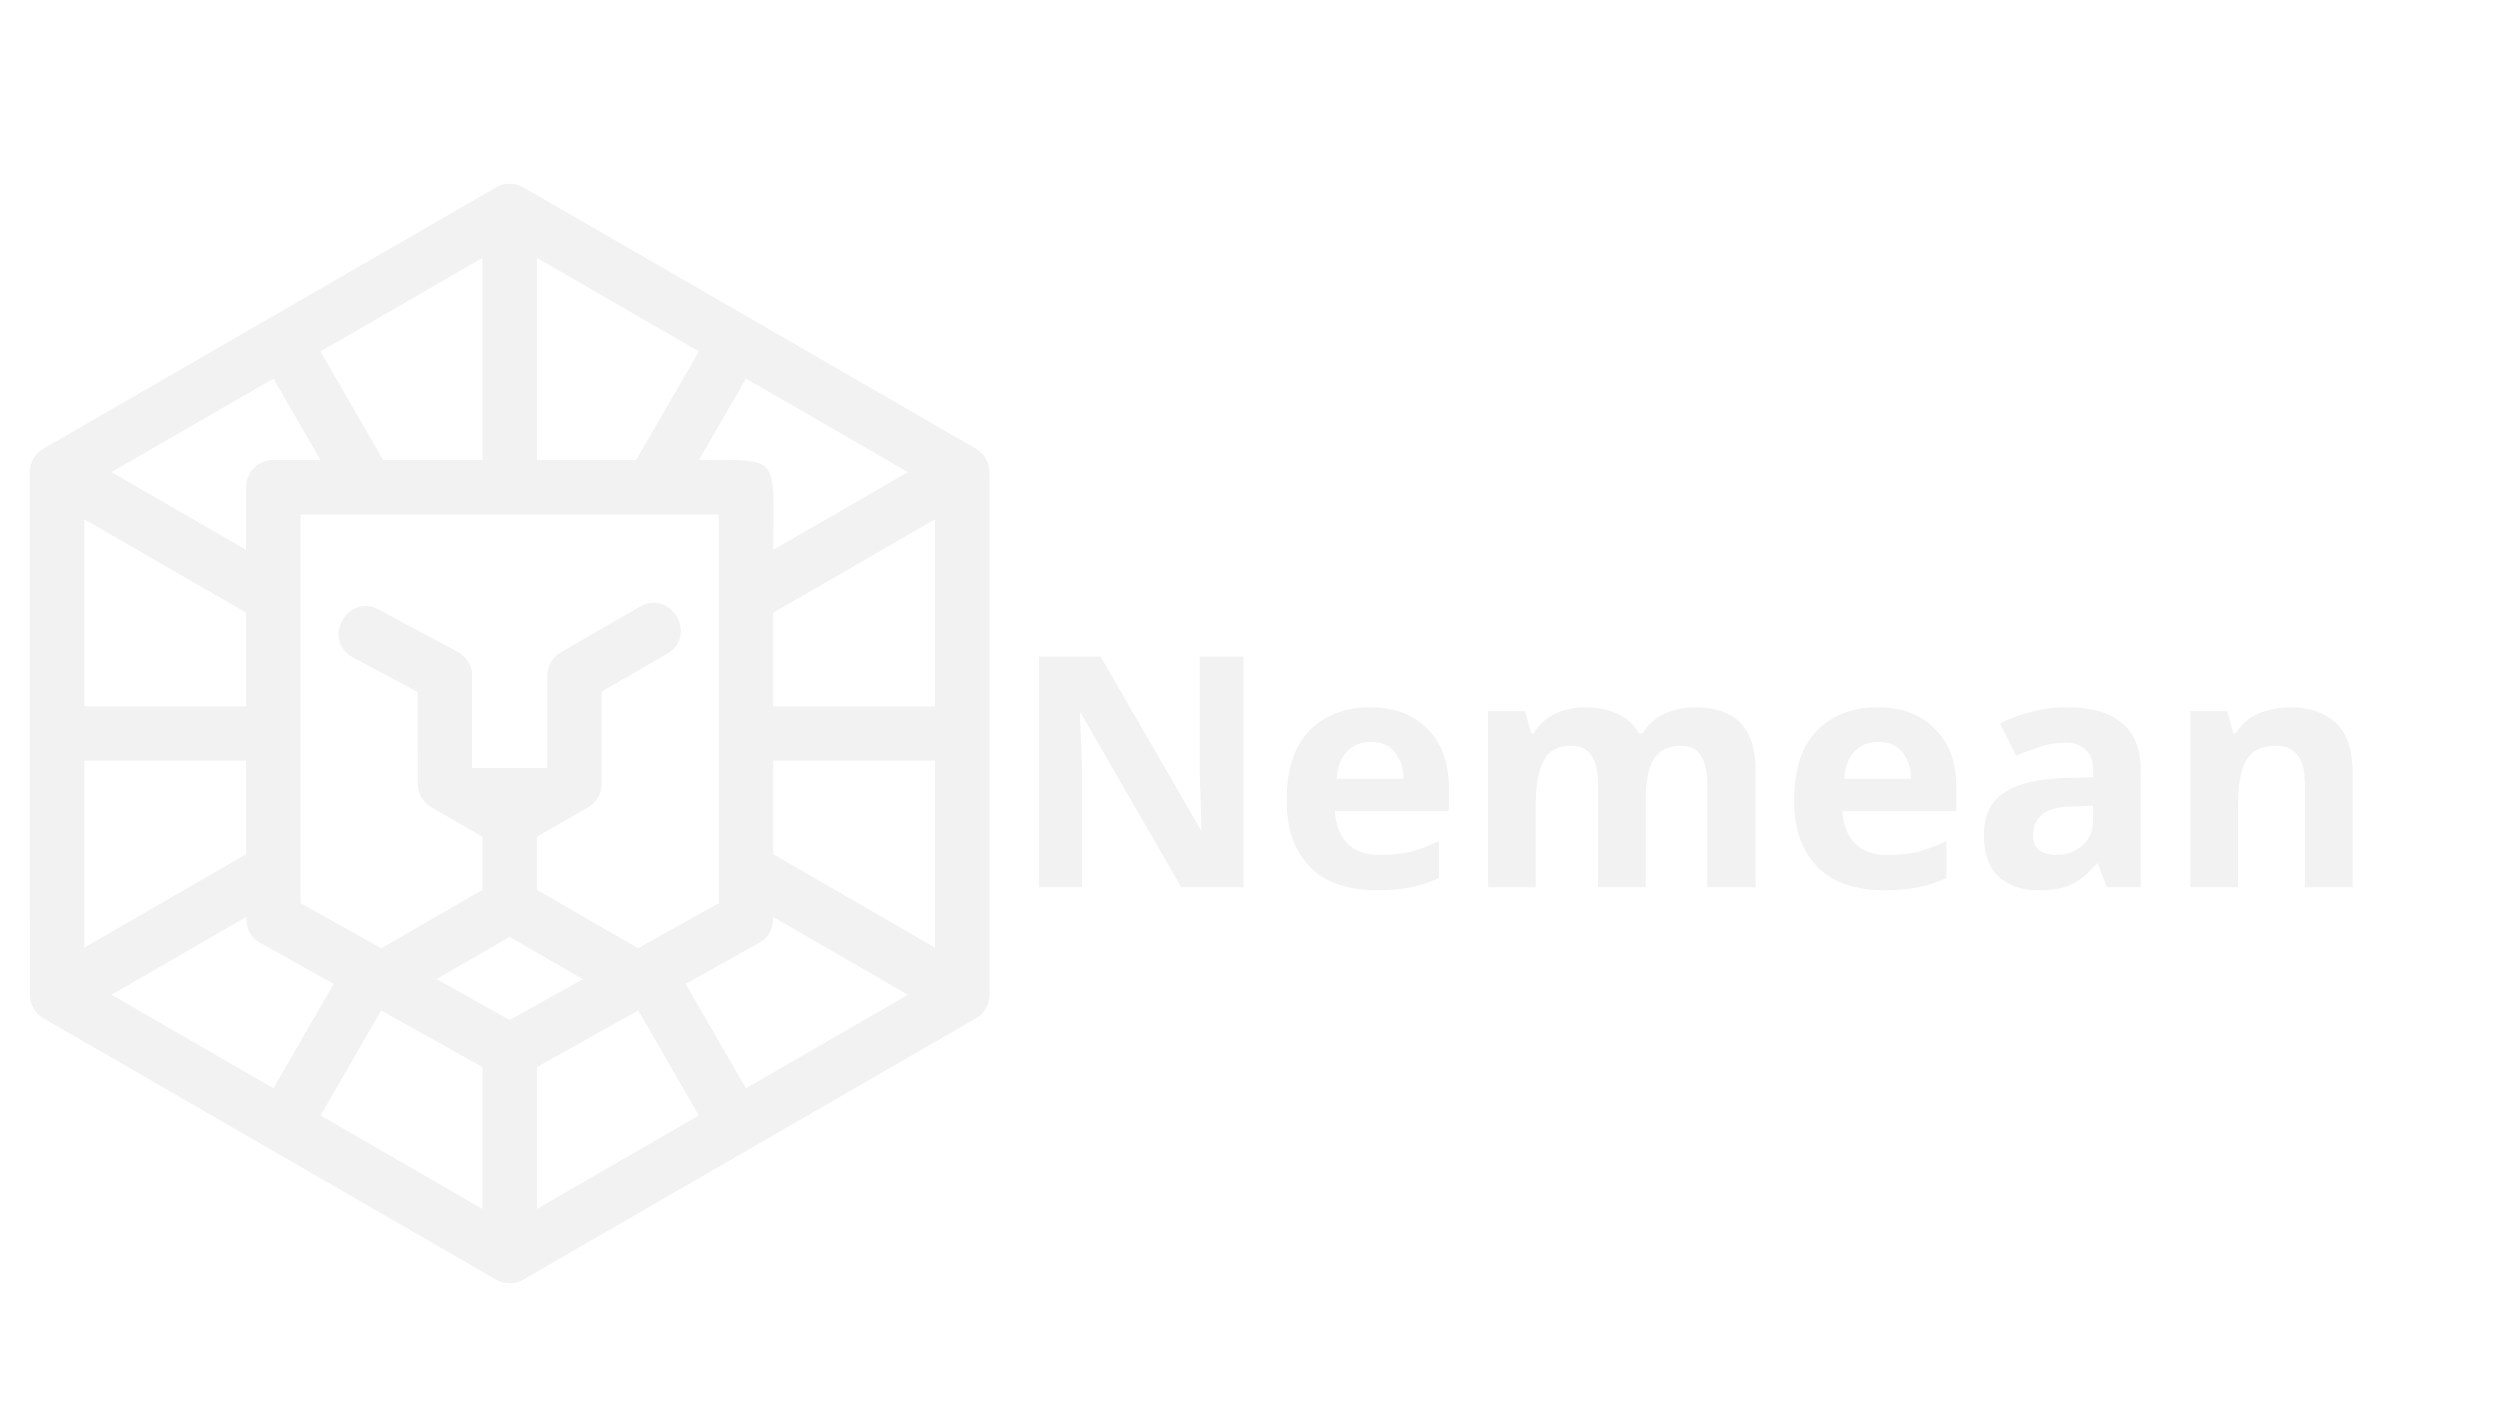
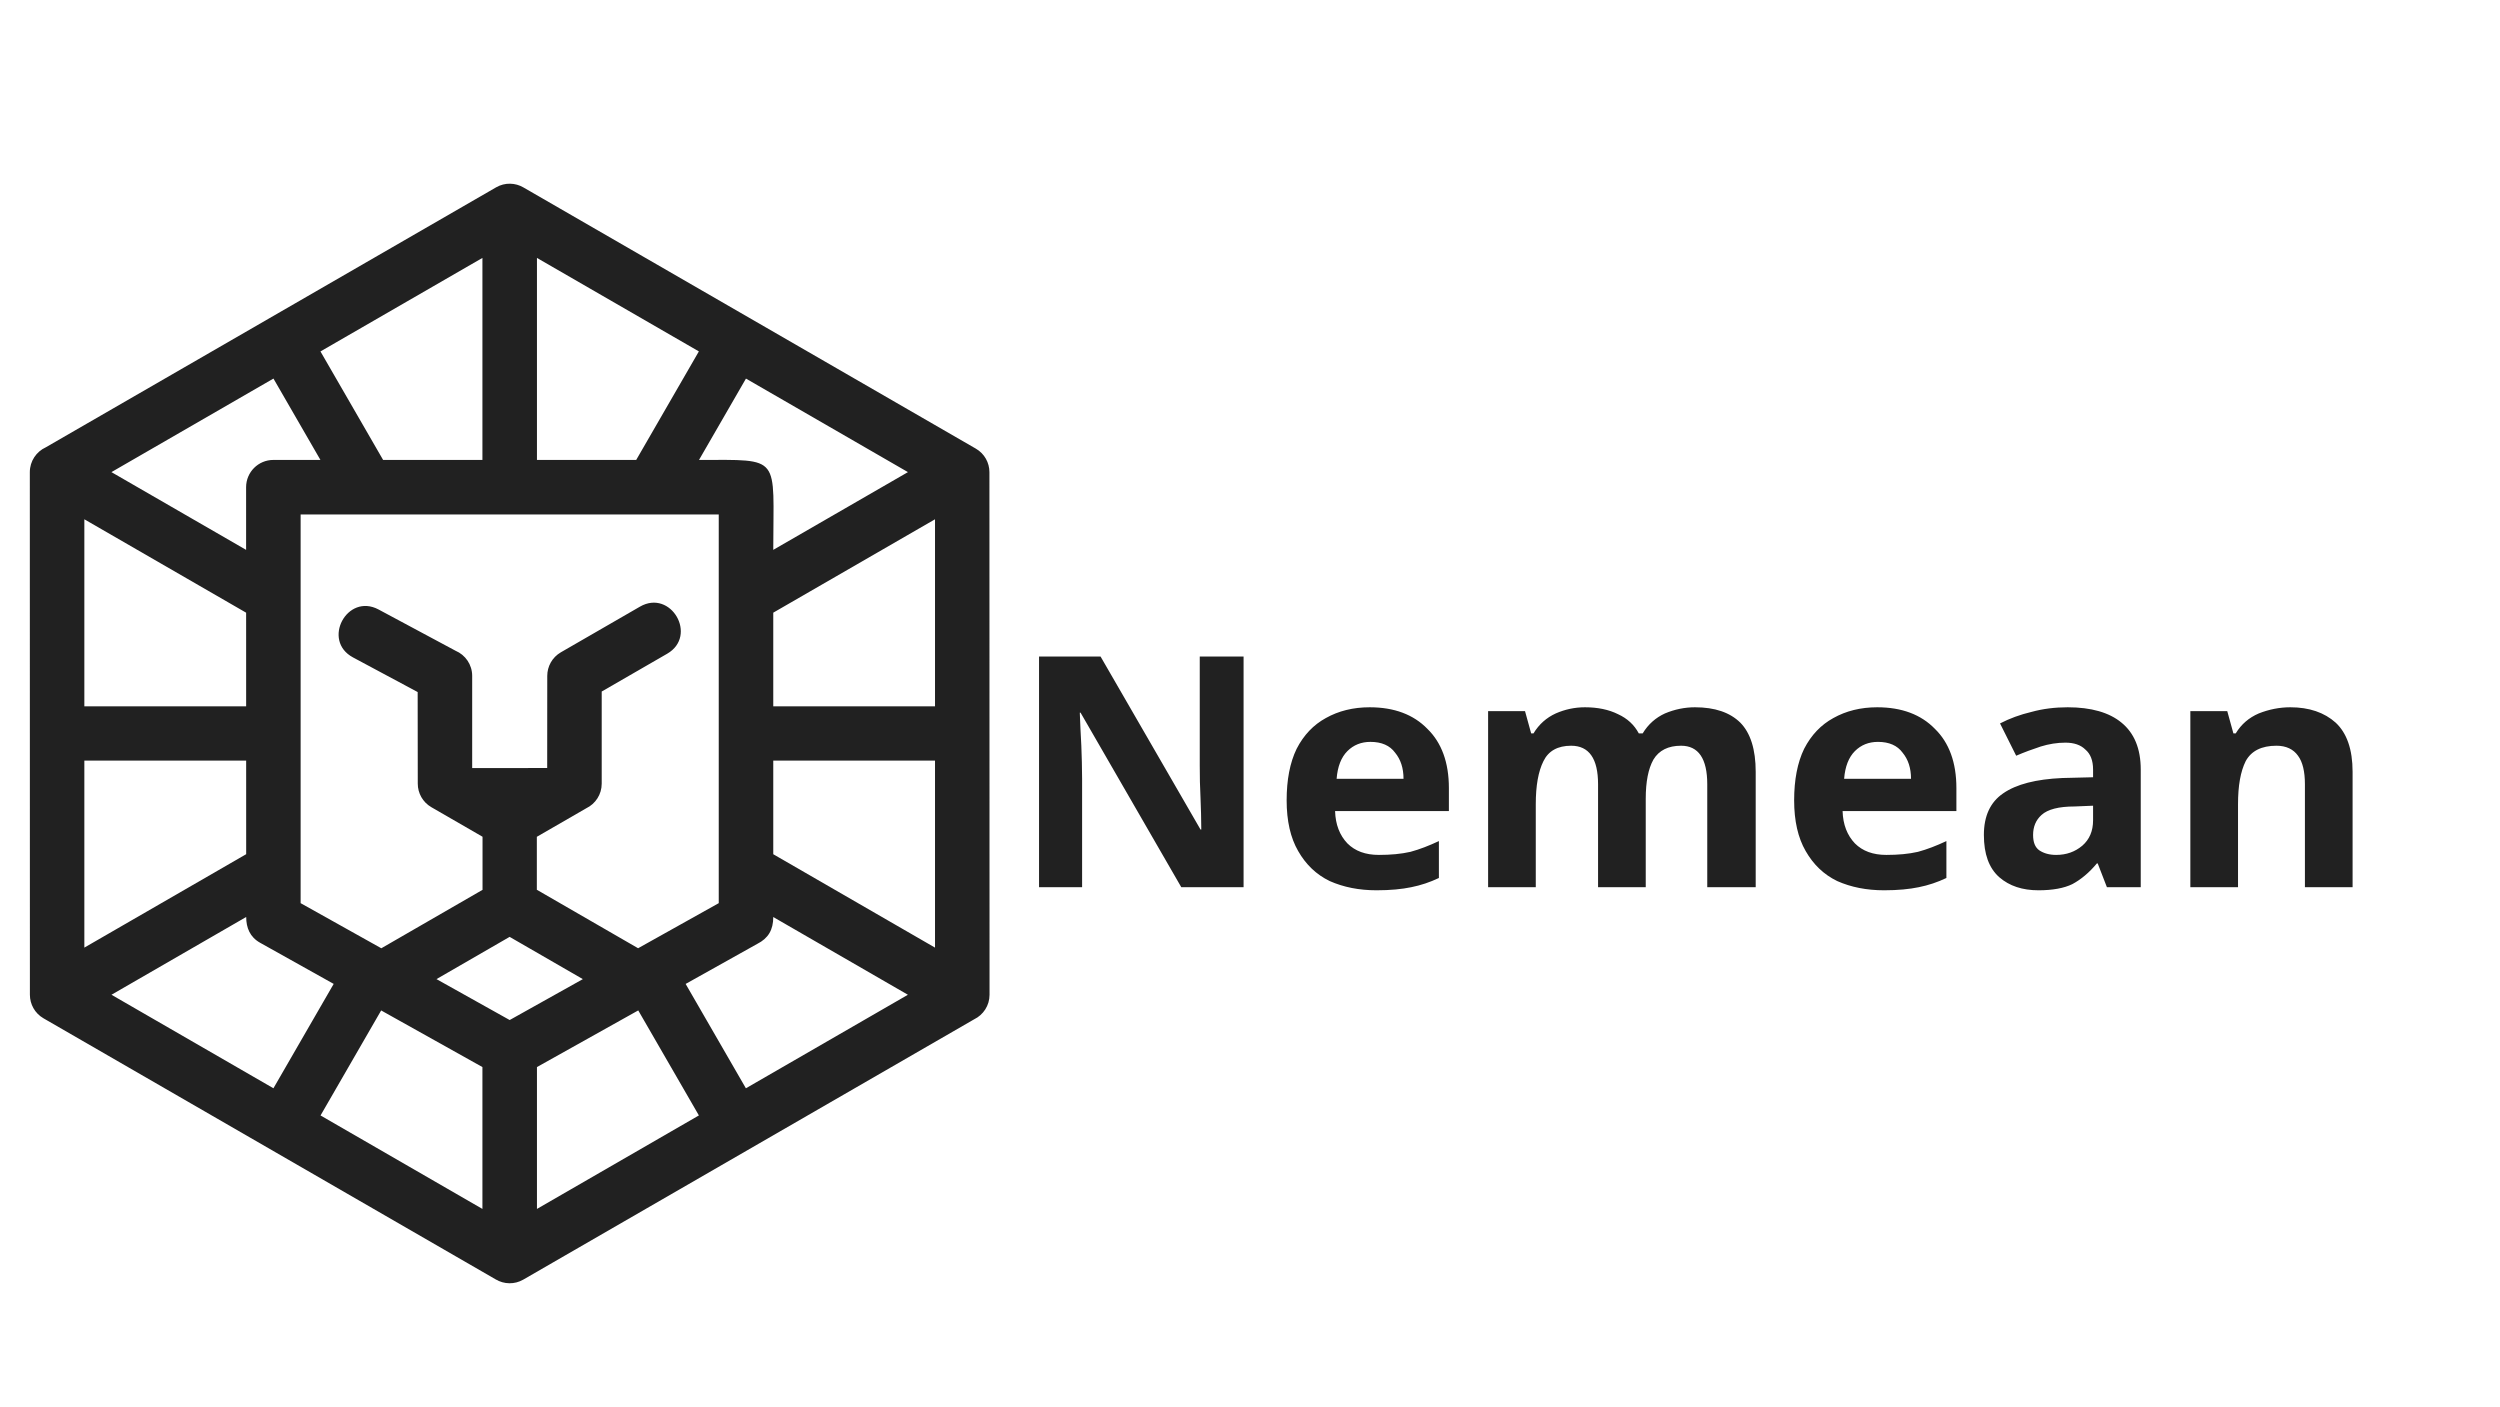
<svg xmlns="http://www.w3.org/2000/svg" width="192" height="108" viewBox="0 0 50.8 28.575" version="1.1" id="svg1393">
  <defs id="defs1387">
    <clipPath clipPathUnits="userSpaceOnUse" id="clipPath18">
      <path d="M 0,400 H 400 V 0 H 0 Z" id="path16" />
    </clipPath>
  </defs>
  <g id="layer1" transform="translate(0,-268.425)">
-     <g transform="matrix(0.1576709,0,0,-0.1576709,-21.17748,319.1484)" id="g12" style="fill:#f2f2f2;fill-opacity:1">
-       <g id="g14" clip-path="url(#clipPath18)" style="fill:#f2f2f2;fill-opacity:1">
-         <g id="g20" transform="translate(201.7881,297.5391)" style="fill:#f2f2f2;fill-opacity:1">
-           <path d="m 0,0 58.283,-33.65 c 1.125,-0.646 1.755,-1.823 1.756,-3.033 l 0.015,-67.352 c 10e-4,-1.391 -0.809,-2.594 -1.982,-3.163 l -58.103,-33.546 c -1.137,-0.659 -2.49,-0.607 -3.545,0.018 l -58.296,33.658 c -1.121,0.649 -1.748,1.825 -1.749,3.033 l -0.009,67.352 c 0,1.42 0.843,2.644 2.056,3.198 L -3.53,0.025 C -2.396,0.677 -1.05,0.623 0,0 m 14.996,-54.02 c 3.995,2.314 7.505,-3.757 3.513,-6.065 l -8.437,-4.871 v -11.876 c 0,-1.392 -0.808,-2.594 -1.981,-3.163 l -6.379,-3.683 v -6.827 l 13.051,-7.535 10.392,5.81 v 50.094 H -28.73 V -92.23 l 10.399,-5.814 13.045,7.531 -0.001,6.842 -6.59,3.806 c -1.125,0.646 -1.755,1.822 -1.756,3.033 l -0.014,11.808 -8.332,4.464 c -4.068,2.176 -0.762,8.345 3.294,6.176 l 9.919,-5.317 c 1.26,-0.533 2.145,-1.781 2.145,-3.237 v -11.883 l 9.667,0.007 0.009,11.876 c 10e-4,1.209 0.628,2.384 1.748,3.034 z m -7.355,-48.001 -9.435,5.447 -9.429,-5.445 9.436,-5.274 z m -39.885,66.912 h 6.066 l -6.054,10.486 -20.881,-12.056 17.357,-10.021 -10e-4,8.077 c 0,1.94 1.573,3.514 3.513,3.514 m 14.144,0 h 12.799 v 26.035 l -20.873,-12.052 z m 19.827,0 h 12.79 l 8.076,13.987 -20.866,12.048 z m 20.884,0 c 10.727,0 9.571,0.688 9.571,-11.59 l 17.356,10.02 -20.875,12.053 z m 9.571,-19.684 V -66.86 h 20.845 v 24.102 z m 0,-19.065 V -85.924 L 53.027,-97.96 v 24.102 z m 0,-20.16 c 0,-1.646 -0.64,-2.742 -2.065,-3.461 l -9.228,-5.16 7.765,-13.45 20.878,12.054 z m -17.401,-12.035 -13.054,-7.3 v -18.283 l 20.869,12.049 z m -20.082,-7.3 -13.05,7.296 -7.813,-13.534 20.863,-12.046 z m -19.169,10.717 -9.475,5.298 c -1.325,0.738 -1.8,1.945 -1.8,3.327 l -17.362,-10.024 20.872,-12.051 z m -11.277,16.717 -0.003,12.061 H -56.603 V -97.96 Z m -0.004,19.059 -0.003,12.065 -20.849,12.037 V -66.86 Z" style="fill:#f2f2f2;fill-opacity:1;fill-rule:nonzero;stroke:none" id="path22" />
+     <g transform="matrix(0.1576709,0,0,-0.1576709,-21.17748,319.1484)" id="g12" style="fill:#212121;fill-opacity:1">
+       <g id="g14" clip-path="url(#clipPath18)" style="fill:#212121;fill-opacity:1">
+         <g id="g20" transform="translate(201.7881,297.5391)" style="fill:#212121;fill-opacity:1">
+           <path d="m 0,0 58.283,-33.65 c 1.125,-0.646 1.755,-1.823 1.756,-3.033 l 0.015,-67.352 c 10e-4,-1.391 -0.809,-2.594 -1.982,-3.163 l -58.103,-33.546 c -1.137,-0.659 -2.49,-0.607 -3.545,0.018 l -58.296,33.658 c -1.121,0.649 -1.748,1.825 -1.749,3.033 l -0.009,67.352 c 0,1.42 0.843,2.644 2.056,3.198 L -3.53,0.025 C -2.396,0.677 -1.05,0.623 0,0 m 14.996,-54.02 c 3.995,2.314 7.505,-3.757 3.513,-6.065 l -8.437,-4.871 v -11.876 c 0,-1.392 -0.808,-2.594 -1.981,-3.163 l -6.379,-3.683 v -6.827 l 13.051,-7.535 10.392,5.81 v 50.094 H -28.73 V -92.23 l 10.399,-5.814 13.045,7.531 -0.001,6.842 -6.59,3.806 c -1.125,0.646 -1.755,1.822 -1.756,3.033 l -0.014,11.808 -8.332,4.464 c -4.068,2.176 -0.762,8.345 3.294,6.176 l 9.919,-5.317 c 1.26,-0.533 2.145,-1.781 2.145,-3.237 v -11.883 l 9.667,0.007 0.009,11.876 c 10e-4,1.209 0.628,2.384 1.748,3.034 z m -7.355,-48.001 -9.435,5.447 -9.429,-5.445 9.436,-5.274 z m -39.885,66.912 h 6.066 l -6.054,10.486 -20.881,-12.056 17.357,-10.021 -10e-4,8.077 c 0,1.94 1.573,3.514 3.513,3.514 m 14.144,0 h 12.799 v 26.035 l -20.873,-12.052 z m 19.827,0 h 12.79 l 8.076,13.987 -20.866,12.048 z m 20.884,0 c 10.727,0 9.571,0.688 9.571,-11.59 l 17.356,10.02 -20.875,12.053 z m 9.571,-19.684 V -66.86 h 20.845 v 24.102 z m 0,-19.065 V -85.924 L 53.027,-97.96 v 24.102 z m 0,-20.16 c 0,-1.646 -0.64,-2.742 -2.065,-3.461 l -9.228,-5.16 7.765,-13.45 20.878,12.054 z m -17.401,-12.035 -13.054,-7.3 v -18.283 l 20.869,12.049 z m -20.082,-7.3 -13.05,7.296 -7.813,-13.534 20.863,-12.046 z m -19.169,10.717 -9.475,5.298 c -1.325,0.738 -1.8,1.945 -1.8,3.327 l -17.362,-10.024 20.872,-12.051 z m -11.277,16.717 -0.003,12.061 H -56.603 V -97.96 Z m -0.004,19.059 -0.003,12.065 -20.849,12.037 V -66.86 Z" style="fill:#212121;fill-opacity:1;fill-rule:nonzero;stroke:none" id="path22" />
        </g>
      </g>
    </g>
-     <text style="font-variant:normal;font-weight:normal;font-stretch:normal;font-size:6.555px;font-family:'Days One';-inkscape-font-specification:DaysOne-Regular;writing-mode:lr-tb;fill:#f2f2f2;fill-opacity:1;fill-rule:nonzero;stroke:none;stroke-width:0.18;" id="text26" x="20.519" y="286.453">
-       <tspan x="20.519" id="tspan24" y="286.453" style="font-style:normal;font-variant:normal;font-weight:bold;font-stretch:normal;font-family:sans-serif;-inkscape-font-specification:'sans-serif Bold';fill:#f2f2f2;fill-opacity:1;stroke-width:0.18;">Nemean</tspan>
+     <text style="font-variant:normal;font-weight:normal;font-stretch:normal;font-size:6.555px;font-family:'Days One';-inkscape-font-specification:DaysOne-Regular;writing-mode:lr-tb;fill:#212121;fill-opacity:1;fill-rule:nonzero;stroke:none;stroke-width:0.18;" id="text26" x="20.519" y="286.453">
+       <tspan x="20.519" id="tspan24" y="286.453" style="font-style:normal;font-variant:normal;font-weight:bold;font-stretch:normal;font-family:sans-serif;-inkscape-font-specification:'sans-serif Bold';fill:#212121;fill-opacity:1;stroke-width:0.18;">Nemean</tspan>
    </text>
  </g>
</svg>
